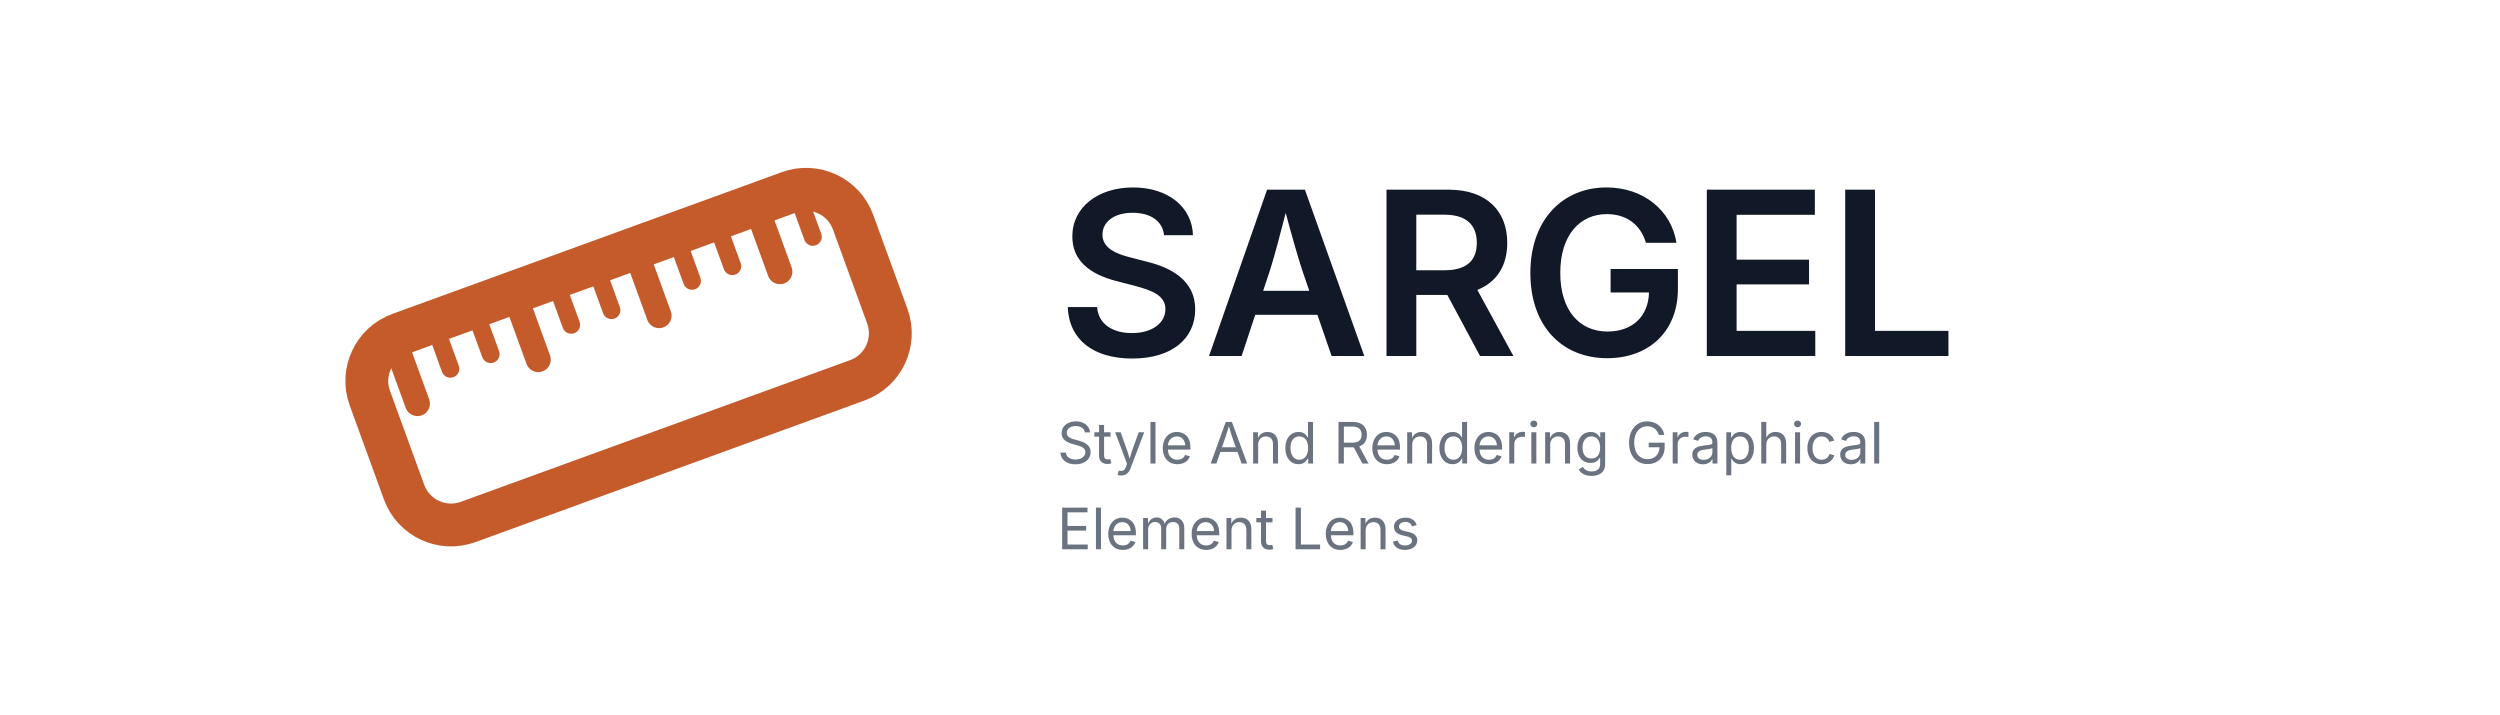
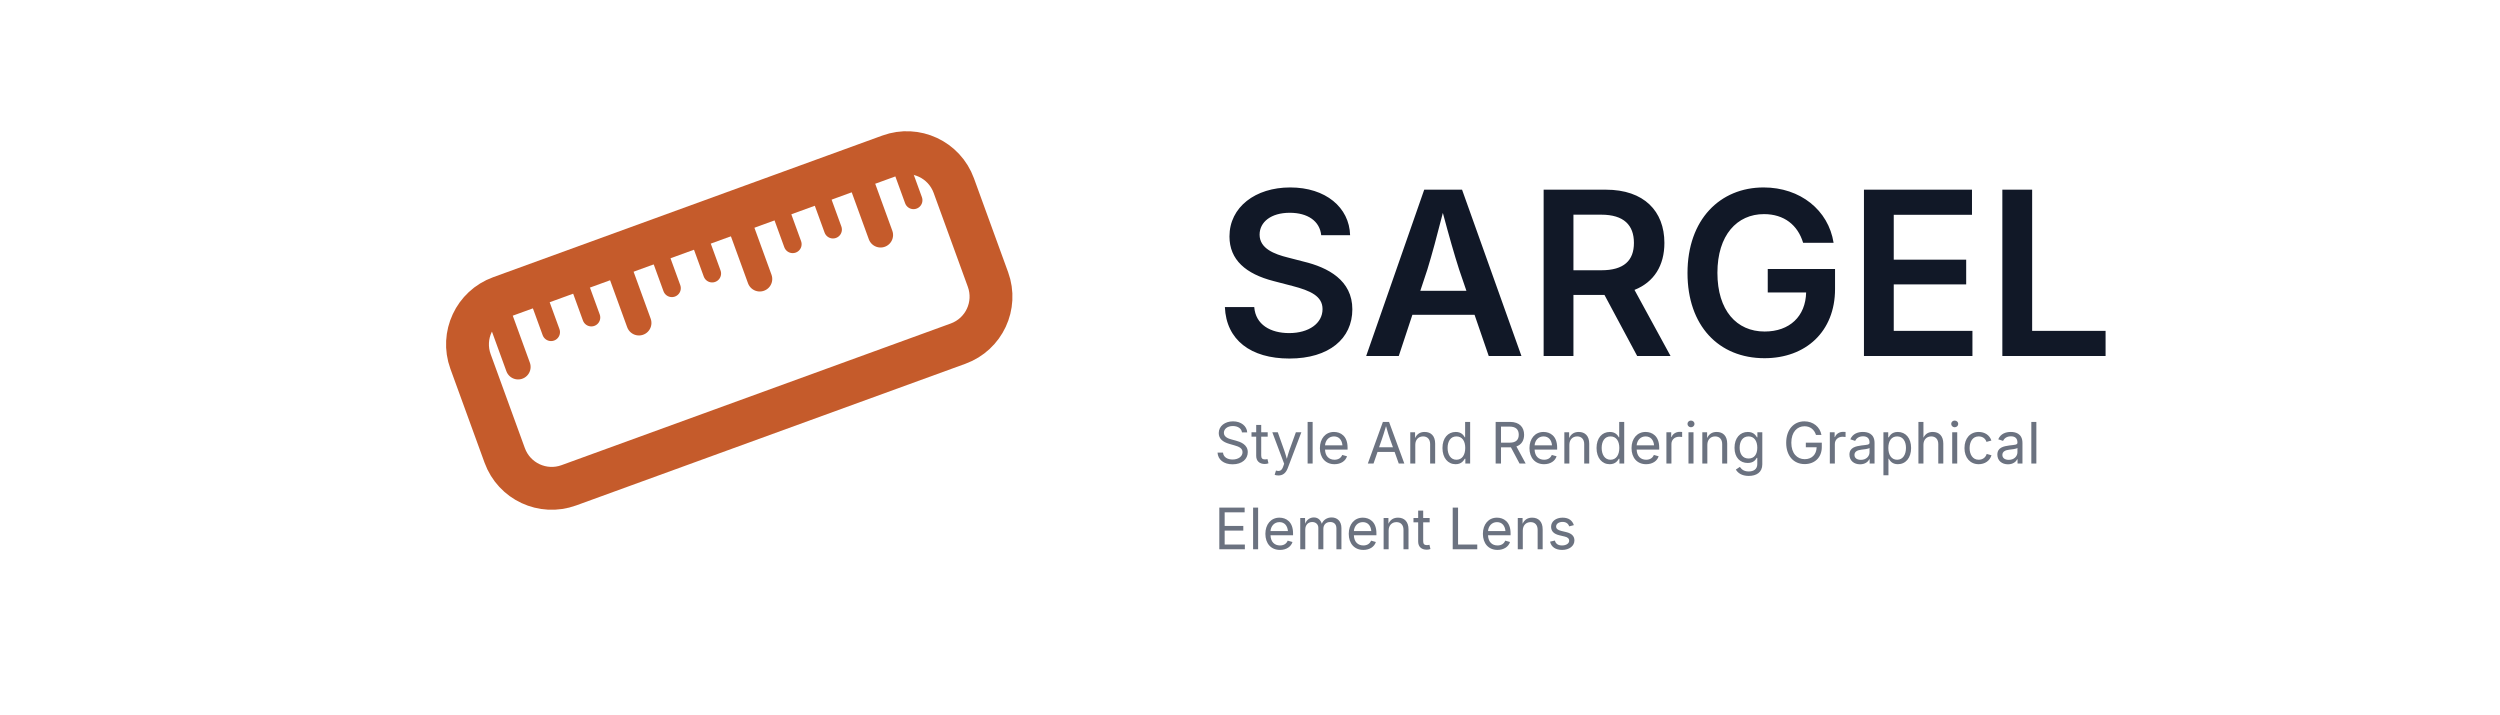
<svg xmlns="http://www.w3.org/2000/svg" viewBox="0 0 350 100">
  <defs>
    <style>
      .stroke { stroke: #C55B2B; fill: none; stroke-width: 6; stroke-linecap: round; stroke-linejoin: round; }
      .tick   { stroke: #C55B2B; stroke-linecap: round; }
      .minor  { stroke-width: 2.5; }
      .major  { stroke-width: 3.5; }
      .title  { fill: #111827; font-family: 'Inter', system-ui, sans-serif; font-size: 32px; font-weight: 600; }
      .tagline{ fill: #6B7280; font-family: 'Inter', system-ui, sans-serif; font-size: 8px; font-weight: 400; }
    </style>
  </defs>
-   <g transform="translate(88,50) rotate(-20) translate(-88,-50)">
+   <g transform="translate(88,50) rotate(-20) translate(-73,-50)">
    <rect x="52" y="36" width="72" height="28" rx="7" class="stroke" />
    <g>
      <line x1="58" y1="39" x2="58" y2="46" class="tick major" />
      <line x1="64" y1="39" x2="64" y2="43" class="tick minor" />
      <line x1="70" y1="39" x2="70" y2="43" class="tick minor" />
      <line x1="76" y1="39" x2="76" y2="46" class="tick major" />
      <line x1="82" y1="39" x2="82" y2="43" class="tick minor" />
      <line x1="88" y1="39" x2="88" y2="43" class="tick minor" />
      <line x1="94" y1="39" x2="94" y2="46" class="tick major" />
      <line x1="100" y1="39" x2="100" y2="43" class="tick minor" />
      <line x1="106" y1="39" x2="106" y2="43" class="tick minor" />
      <line x1="112" y1="39" x2="112" y2="46" class="tick major" />
      <line x1="118" y1="39" x2="118" y2="43" class="tick minor" />
    </g>
  </g>
-   <text x="148" y="38" class="title" dominant-baseline="middle">SARGEL</text>
-   <text x="148" y="62" class="tagline" dominant-baseline="middle">Style And Rendering Graphical</text>
-   <text x="148" y="74" class="tagline" dominant-baseline="middle">Element Lens</text>
+   <text x="170" y="38" class="title" dominant-baseline="middle">SARGEL</text>
+   <text x="170" y="62" class="tagline" dominant-baseline="middle">Style And Rendering Graphical</text>
+   <text x="170" y="74" class="tagline" dominant-baseline="middle">Element Lens</text>
</svg>
